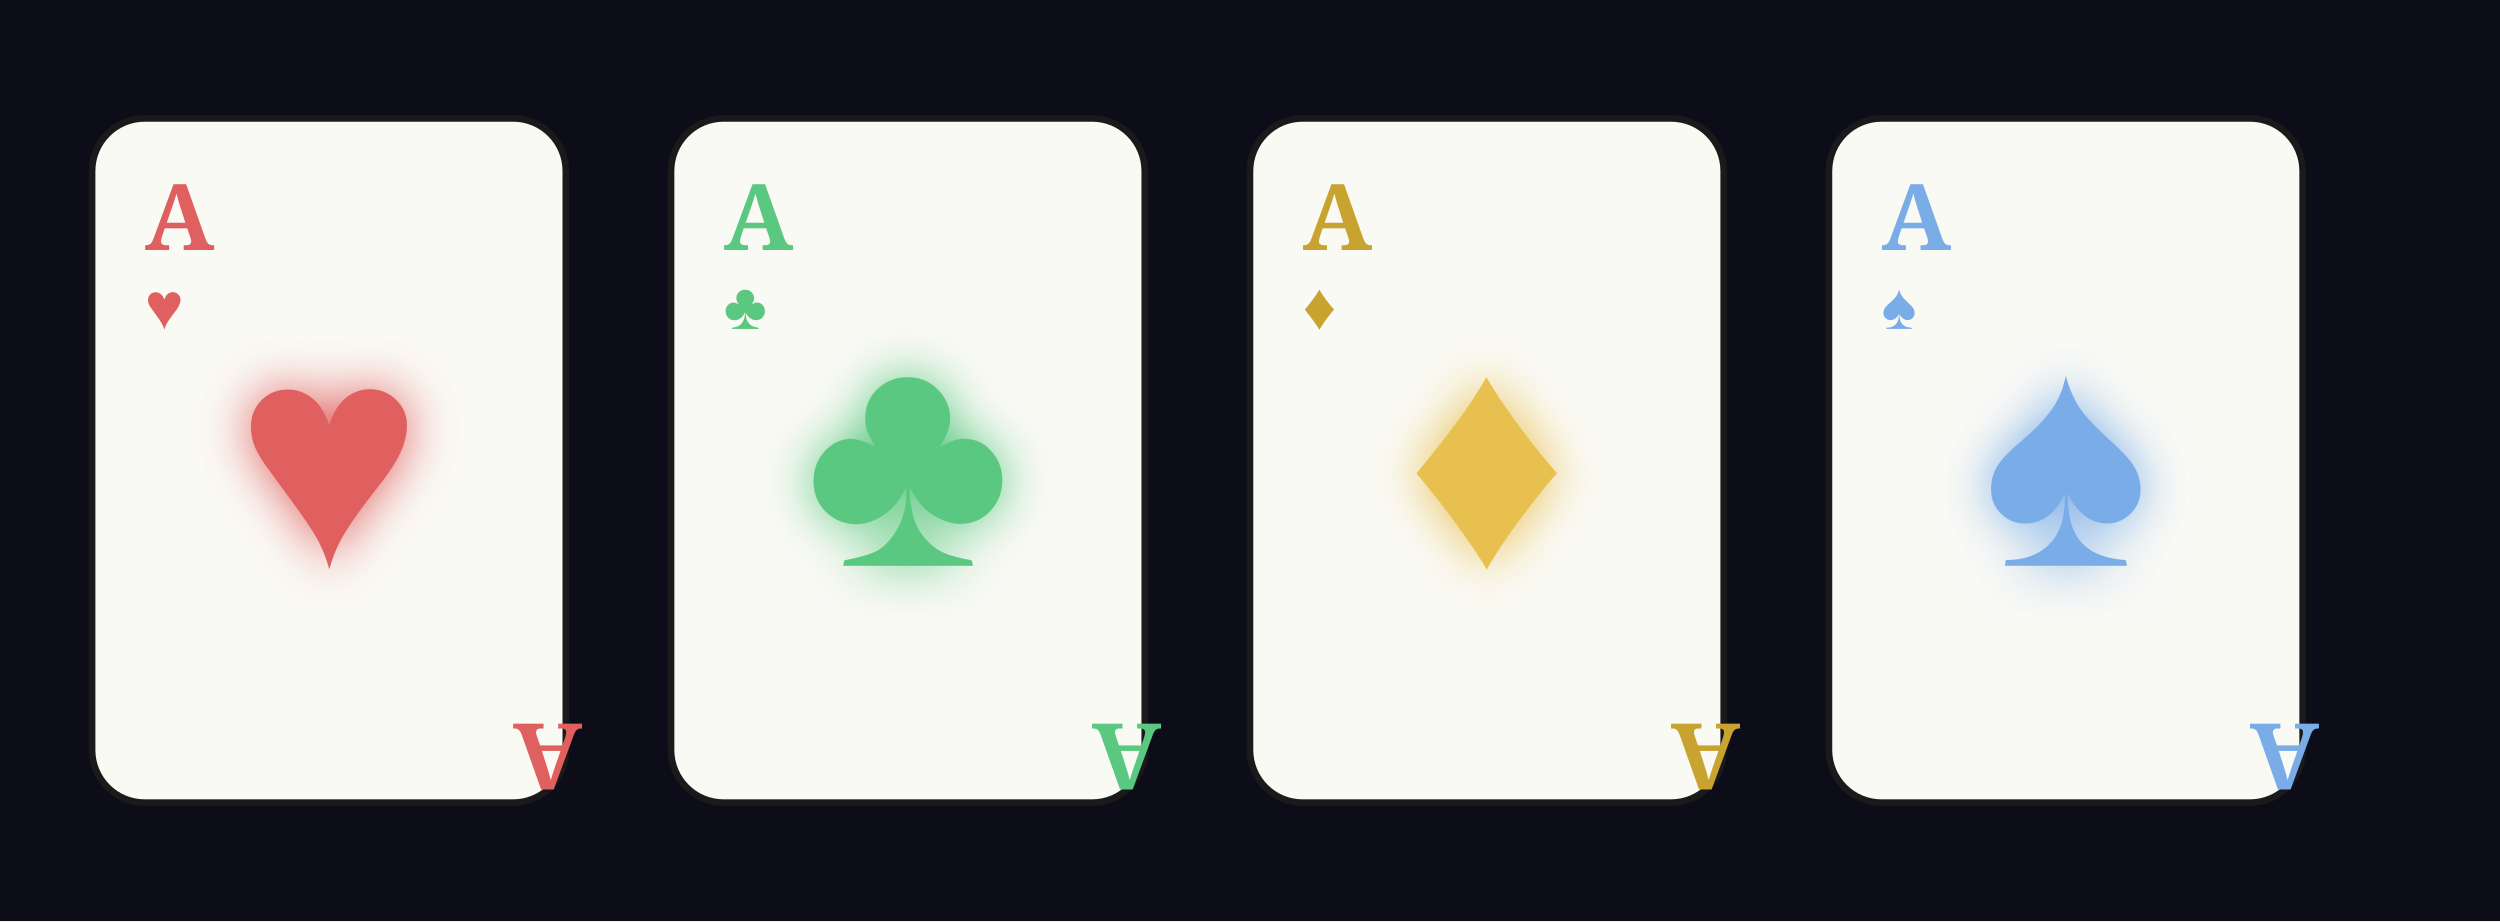
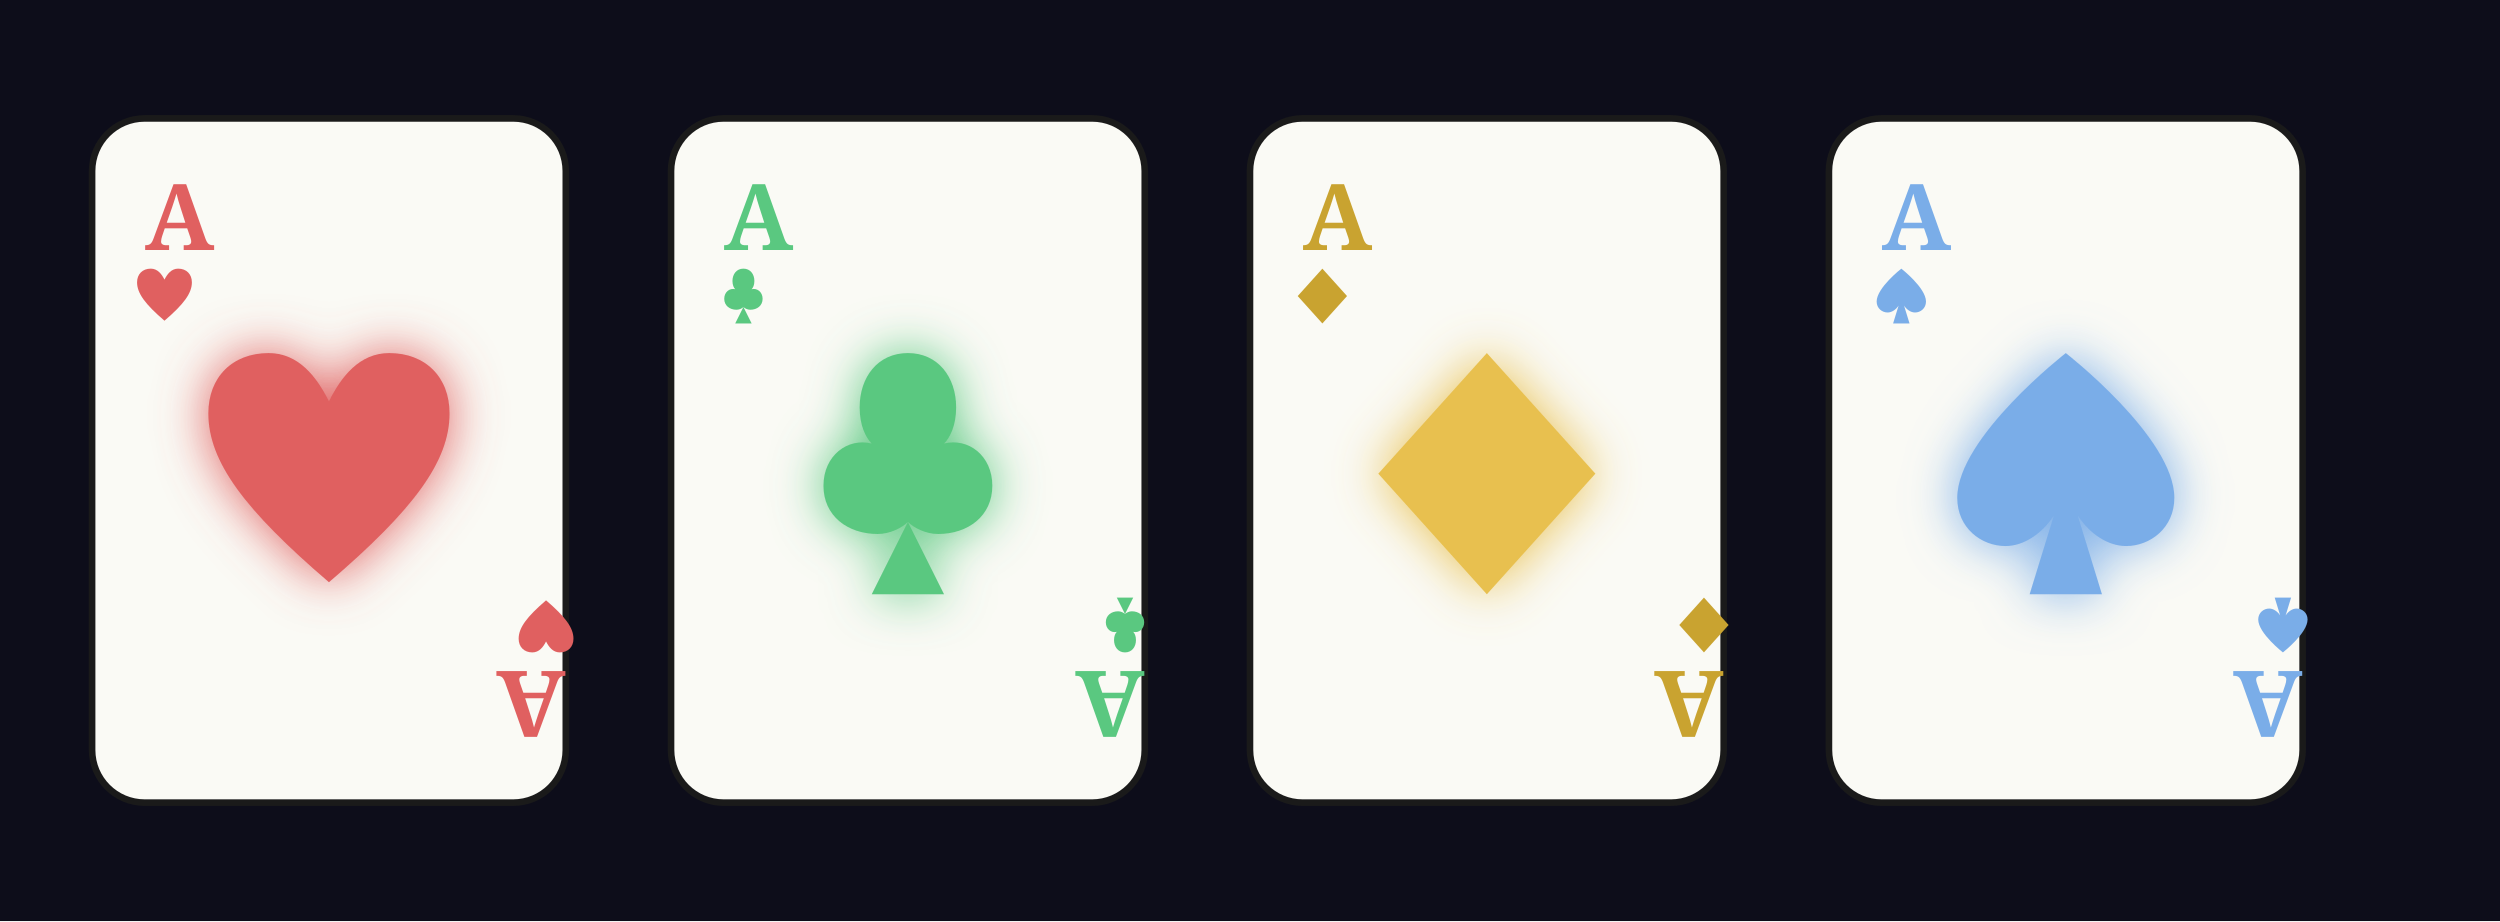
<svg xmlns="http://www.w3.org/2000/svg" viewBox="0 0 380 140" width="380" height="140">
+   <defs>
+     <symbol id="naipe-copas" viewBox="0 0 24 24">
+       <path d="M12 21 C 5 15 2 11 2 7 C 2 4 4 2 7 2 C 9.5 2 11 4 12 6 C 13 4 14.5 2 17 2 C 20 2 22 4 22 7 C 22 11 19 15 12 21 Z" />
+     </symbol>
+     <symbol id="naipe-ouros" viewBox="0 0 24 24">
+       <path d="M12 2 L21 12 L12 22 L3 12 Z" />
+     </symbol>
+     <symbol id="naipe-paus" viewBox="0 0 24 24">
+       <path d="M12 2 C 9.5 2 8 4 8 6.5 C 8 8 8.5 9 9 9.5 C 7 9 5 10.5 5 13 C 5 15.5 7 17 9.5 17 C 10.5 17 11.5 16.5 12 16 L 9 22 L 15 22 L 12 16 C 12.5 16.5 13.5 17 14.5 17 C 17 17 19 15.5 19 13 C 19 10.5 17 9 15 9.5 C 15.5 9 16 8 16 6.5 C 16 4 14.5 2 12 2 Z" />
+     </symbol>
+     <symbol id="naipe-espadas" viewBox="0 0 24 24">
+       <path d="M12 2 C 12 2 3 9 3 14 C 3 16.5 5 18 7 18 C 8.5 18 10 17 11 15.5 L 9 22 L 15 22 L 13 15.5 C 14 17 15.5 18 17 18 C 19 18 21 16.5 21 14 C 21 9 12 2 12 2 Z" />
+     </symbol>
+   </defs>
  <rect width="380" height="140" fill="#0d0d1a" />
  <g transform="translate(14,18)">
    <rect width="72" height="104" rx="8" fill="#fafaf5" stroke="#1a1a1a" stroke-width="1" />
    <text x="8" y="20" font-family="Cinzel, serif" font-size="14" font-weight="900" fill="#e06060">A</text>
-     <text x="8" y="32" font-size="10" fill="#e06060">♥</text>
-     <text x="36" y="68" font-size="48" fill="#e06060" text-anchor="middle" style="filter: drop-shadow(0 0 4px #e06060);">♥</text>
-     <text x="64" y="92" font-family="Cinzel, serif" font-size="14" font-weight="900" fill="#e06060" text-anchor="end" transform="rotate(180 64 92)">A</text>
+     <use href="#naipe-copas" x="6" y="22" width="10" height="10" fill="#e06060" />
+     <use href="#naipe-copas" x="14" y="32" width="44" height="44" fill="#e06060" style="filter: drop-shadow(0 0 4px #e06060);" />
+     <g transform="rotate(180 64 88)">
+       <text x="56" y="92" font-family="Cinzel, serif" font-size="14" font-weight="900" fill="#e06060">A</text>
+       <use href="#naipe-copas" x="54" y="94" width="10" height="10" fill="#e06060" />
+     </g>
  </g>
  <g transform="translate(102,18)">
    <rect width="72" height="104" rx="8" fill="#fafaf5" stroke="#1a1a1a" stroke-width="1" />
    <text x="8" y="20" font-family="Cinzel, serif" font-size="14" font-weight="900" fill="#5ac880">A</text>
-     <text x="8" y="32" font-size="10" fill="#5ac880">♣</text>
-     <text x="36" y="68" font-size="48" fill="#5ac880" text-anchor="middle" style="filter: drop-shadow(0 0 4px #5ac880);">♣</text>
-     <text x="64" y="92" font-family="Cinzel, serif" font-size="14" font-weight="900" fill="#5ac880" text-anchor="end" transform="rotate(180 64 92)">A</text>
+     <use href="#naipe-paus" x="6" y="22" width="10" height="10" fill="#5ac880" />
+     <use href="#naipe-paus" x="14" y="32" width="44" height="44" fill="#5ac880" style="filter: drop-shadow(0 0 4px #5ac880);" />
+     <g transform="rotate(180 64 88)">
+       <text x="56" y="92" font-family="Cinzel, serif" font-size="14" font-weight="900" fill="#5ac880">A</text>
+       <use href="#naipe-paus" x="54" y="94" width="10" height="10" fill="#5ac880" />
+     </g>
  </g>
  <g transform="translate(190,18)">
    <rect width="72" height="104" rx="8" fill="#fafaf5" stroke="#1a1a1a" stroke-width="1" />
    <text x="8" y="20" font-family="Cinzel, serif" font-size="14" font-weight="900" fill="#c9a330">A</text>
-     <text x="8" y="32" font-size="10" fill="#c9a330">♦</text>
-     <text x="36" y="68" font-size="48" fill="#e8c050" text-anchor="middle" style="filter: drop-shadow(0 0 4px #e8c050);">♦</text>
-     <text x="64" y="92" font-family="Cinzel, serif" font-size="14" font-weight="900" fill="#c9a330" text-anchor="end" transform="rotate(180 64 92)">A</text>
+     <use href="#naipe-ouros" x="6" y="22" width="10" height="10" fill="#c9a330" />
+     <use href="#naipe-ouros" x="14" y="32" width="44" height="44" fill="#e8c050" style="filter: drop-shadow(0 0 4px #e8c050);" />
+     <g transform="rotate(180 64 88)">
+       <text x="56" y="92" font-family="Cinzel, serif" font-size="14" font-weight="900" fill="#c9a330">A</text>
+       <use href="#naipe-ouros" x="54" y="94" width="10" height="10" fill="#c9a330" />
+     </g>
  </g>
  <g transform="translate(278,18)">
    <rect width="72" height="104" rx="8" fill="#fafaf5" stroke="#1a1a1a" stroke-width="1" />
    <text x="8" y="20" font-family="Cinzel, serif" font-size="14" font-weight="900" fill="#7aade8">A</text>
-     <text x="8" y="32" font-size="10" fill="#7aade8">♠</text>
-     <text x="36" y="68" font-size="48" fill="#7aade8" text-anchor="middle" style="filter: drop-shadow(0 0 4px #7aade8);">♠</text>
-     <text x="64" y="92" font-family="Cinzel, serif" font-size="14" font-weight="900" fill="#7aade8" text-anchor="end" transform="rotate(180 64 92)">A</text>
+     <use href="#naipe-espadas" x="6" y="22" width="10" height="10" fill="#7aade8" />
+     <use href="#naipe-espadas" x="14" y="32" width="44" height="44" fill="#7aade8" style="filter: drop-shadow(0 0 4px #7aade8);" />
+     <g transform="rotate(180 64 88)">
+       <text x="56" y="92" font-family="Cinzel, serif" font-size="14" font-weight="900" fill="#7aade8">A</text>
+       <use href="#naipe-espadas" x="54" y="94" width="10" height="10" fill="#7aade8" />
+     </g>
  </g>
</svg>
